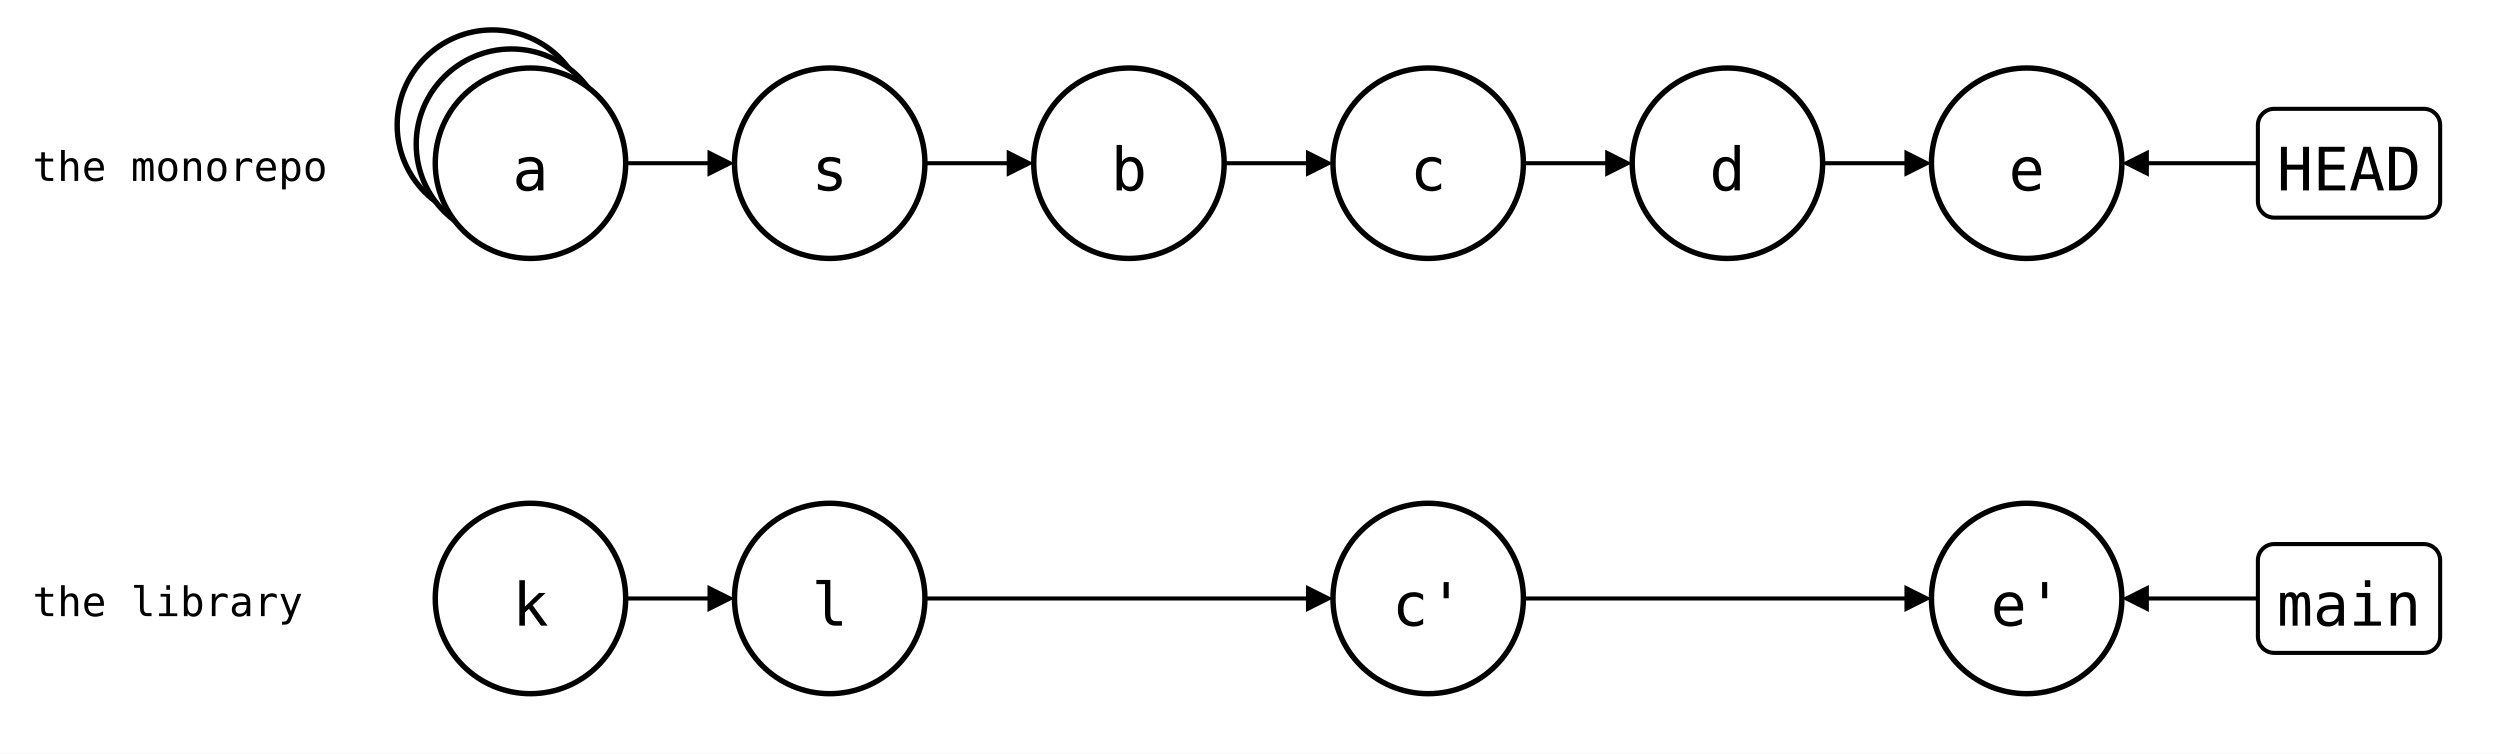
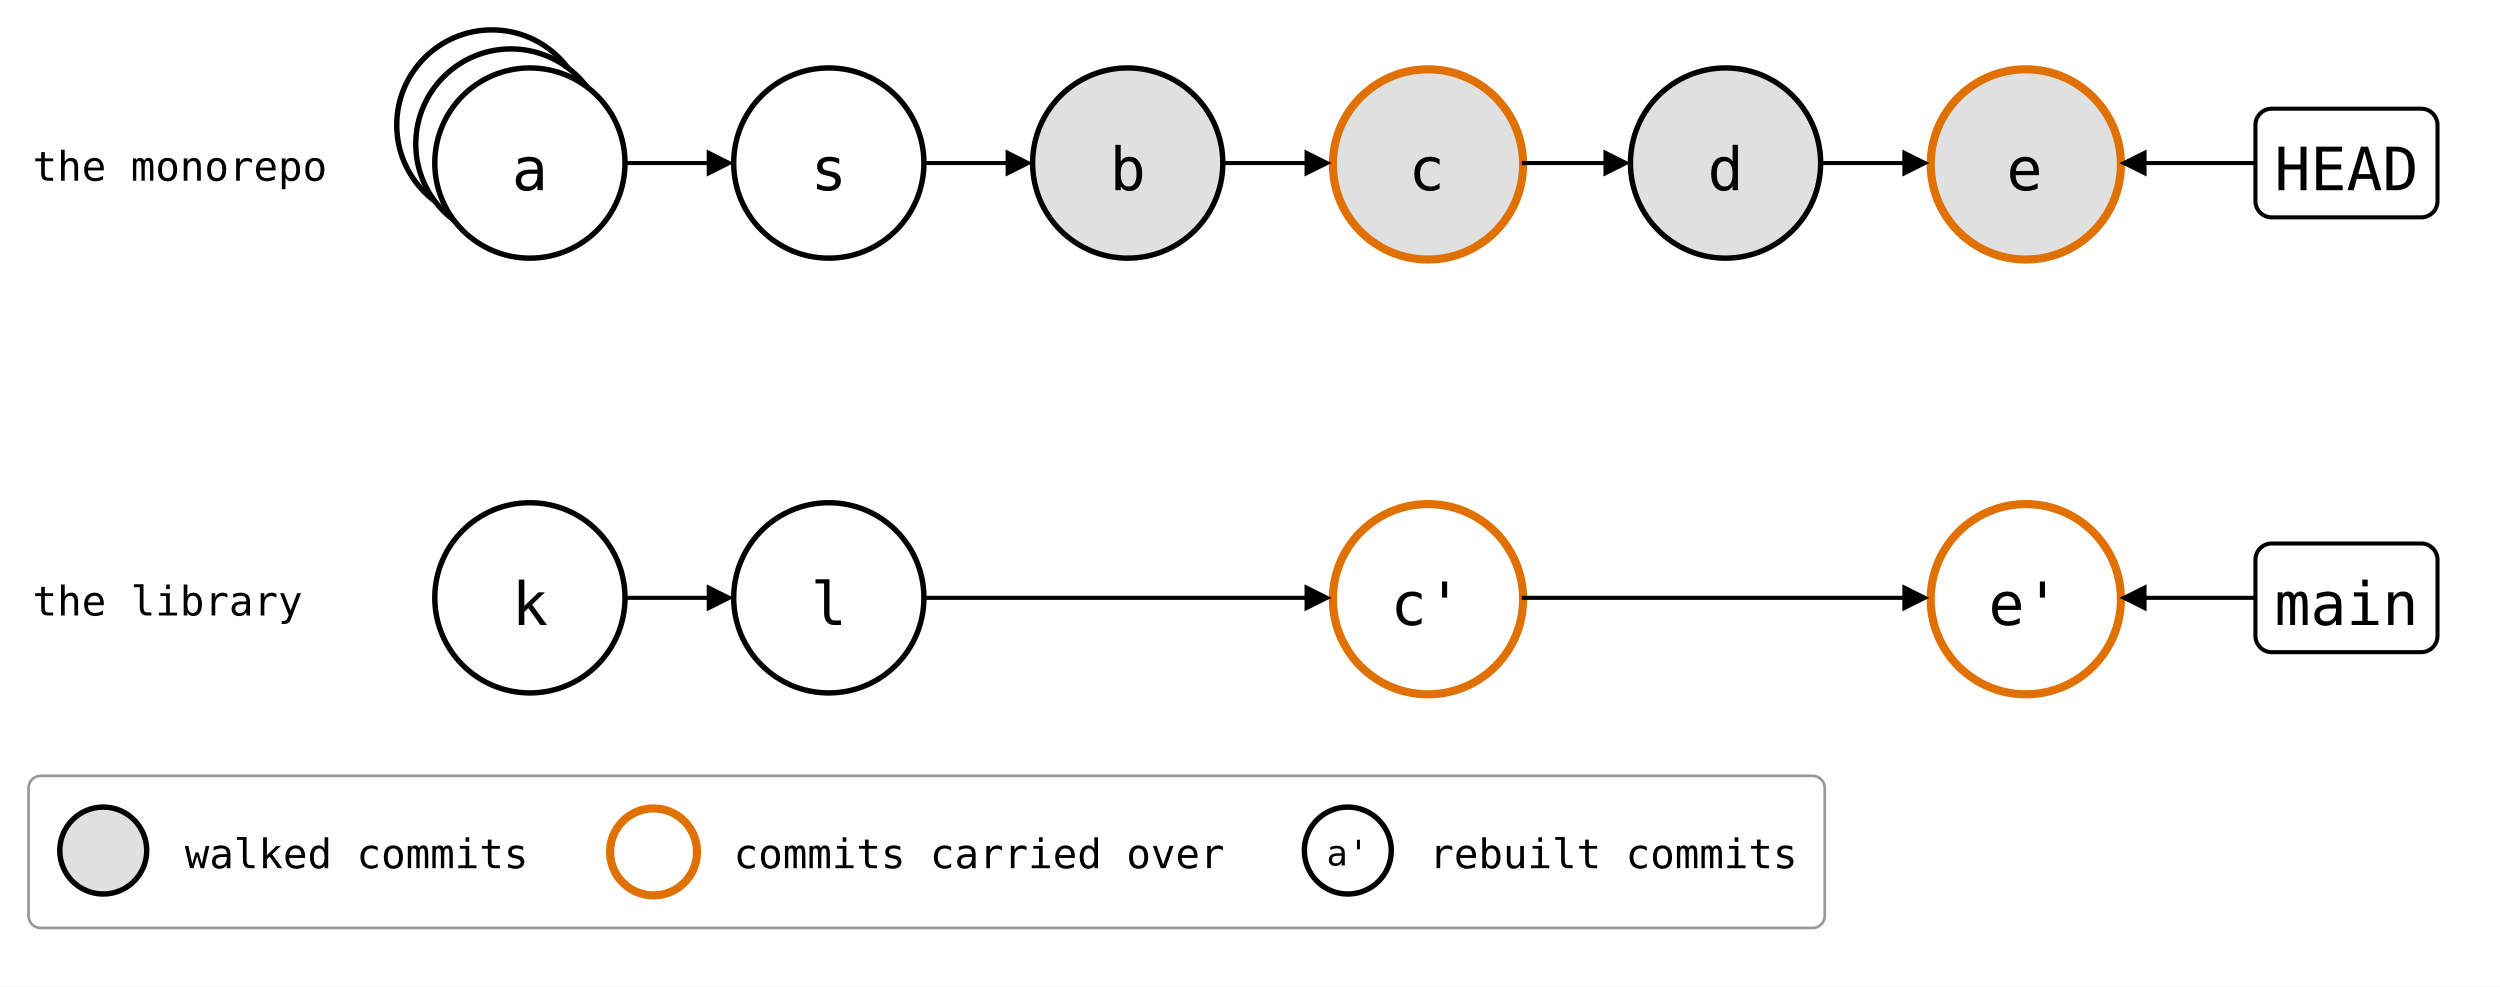
- <svg xmlns="http://www.w3.org/2000/svg" style="background: #ffffff; background-color: light-dark(#ffffff, #121212); color-scheme: light dark;" version="1.1" width="919px" height="277px" viewBox="0 0 919 277" id="ge-svg-pBNEr6Bn9gylHmIs9ONc" content="&lt;mxfile host=&quot;Electron&quot;&gt;&#10;  &lt;diagram name=&quot;git-subtree-splice&quot; id=&quot;git-subtree-splice&quot;&gt;&#10;    &lt;mxGraphModel grid=&quot;0&quot; gridSize=&quot;10&quot; guides=&quot;1&quot; tooltips=&quot;1&quot; connect=&quot;1&quot; arrows=&quot;1&quot; fold=&quot;0&quot; page=&quot;0&quot; pageScale=&quot;1&quot; pageWidth=&quot;850&quot; pageHeight=&quot;1100&quot; background=&quot;#ffffff&quot; math=&quot;0&quot; shadow=&quot;0&quot;&gt;&#10;      &lt;root&gt;&#10;        &lt;mxCell id=&quot;0&quot; /&gt;&#10;        &lt;mxCell id=&quot;1&quot; parent=&quot;0&quot; /&gt;&#10;        &lt;mxCell id=&quot;text0&quot; parent=&quot;1&quot; style=&quot;text;strokeColor=none;fillColor=none;align=left;verticalAlign=middle;fontSize=15;fontFamily=Roboto Mono,monospace;&quot; value=&quot;the monorepo&quot; vertex=&quot;1&quot;&gt;&#10;          &lt;mxGeometry height=&quot;30&quot; width=&quot;130&quot; y=&quot;90&quot; as=&quot;geometry&quot; /&gt;&#10;        &lt;/mxCell&gt;&#10;        &lt;mxCell id=&quot;text1&quot; parent=&quot;1&quot; style=&quot;text;strokeColor=none;fillColor=none;align=left;verticalAlign=middle;fontSize=15;fontFamily=Roboto Mono,monospace;&quot; value=&quot;the library&quot; vertex=&quot;1&quot;&gt;&#10;          &lt;mxGeometry height=&quot;30&quot; width=&quot;130&quot; y=&quot;250&quot; as=&quot;geometry&quot; /&gt;&#10;        &lt;/mxCell&gt;&#10;        &lt;mxCell id=&quot;a-stack-2&quot; parent=&quot;1&quot; style=&quot;shape=ellipse;aspect=fixed;strokeWidth=2;fontSize=22;fontFamily=Roboto Mono,monospace;&quot; value=&quot;&quot; vertex=&quot;1&quot;&gt;&#10;          &lt;mxGeometry height=&quot;70&quot; width=&quot;70&quot; x=&quot;136&quot; y=&quot;56&quot; as=&quot;geometry&quot; /&gt;&#10;        &lt;/mxCell&gt;&#10;        &lt;mxCell id=&quot;a-stack-1&quot; parent=&quot;1&quot; style=&quot;shape=ellipse;aspect=fixed;strokeWidth=2;fontSize=22;fontFamily=Roboto Mono,monospace;&quot; value=&quot;&quot; vertex=&quot;1&quot;&gt;&#10;          &lt;mxGeometry height=&quot;70&quot; width=&quot;70&quot; x=&quot;143&quot; y=&quot;63&quot; as=&quot;geometry&quot; /&gt;&#10;        &lt;/mxCell&gt;&#10;        &lt;mxCell id=&quot;a&quot; parent=&quot;1&quot; style=&quot;ellipse;aspect=fixed;strokeWidth=2;fontSize=22;fontFamily=Roboto Mono,monospace;&quot; value=&quot;a&quot; vertex=&quot;1&quot;&gt;&#10;          &lt;mxGeometry height=&quot;70&quot; width=&quot;70&quot; x=&quot;150&quot; y=&quot;70&quot; as=&quot;geometry&quot; /&gt;&#10;        &lt;/mxCell&gt;&#10;        &lt;mxCell id=&quot;s&quot; parent=&quot;1&quot; style=&quot;ellipse;aspect=fixed;strokeWidth=2;fontSize=22;fontFamily=Roboto Mono,monospace;&quot; value=&quot;s&quot; vertex=&quot;1&quot;&gt;&#10;          &lt;mxGeometry height=&quot;70&quot; width=&quot;70&quot; x=&quot;260&quot; y=&quot;70&quot; as=&quot;geometry&quot; /&gt;&#10;        &lt;/mxCell&gt;&#10;        &lt;mxCell id=&quot;b&quot; parent=&quot;1&quot; style=&quot;ellipse;aspect=fixed;strokeWidth=2;fontSize=22;fontFamily=Roboto Mono,monospace;&quot; value=&quot;b&quot; vertex=&quot;1&quot;&gt;&#10;          &lt;mxGeometry height=&quot;70&quot; width=&quot;70&quot; x=&quot;370&quot; y=&quot;70&quot; as=&quot;geometry&quot; /&gt;&#10;        &lt;/mxCell&gt;&#10;        &lt;mxCell id=&quot;c&quot; parent=&quot;1&quot; style=&quot;ellipse;aspect=fixed;strokeWidth=2;fontSize=22;fontFamily=Roboto Mono,monospace;&quot; value=&quot;c&quot; vertex=&quot;1&quot;&gt;&#10;          &lt;mxGeometry height=&quot;70&quot; width=&quot;70&quot; x=&quot;480&quot; y=&quot;70&quot; as=&quot;geometry&quot; /&gt;&#10;        &lt;/mxCell&gt;&#10;        &lt;mxCell id=&quot;d&quot; parent=&quot;1&quot; style=&quot;ellipse;aspect=fixed;strokeWidth=2;fontSize=22;fontFamily=Roboto Mono,monospace;&quot; value=&quot;d&quot; vertex=&quot;1&quot;&gt;&#10;          &lt;mxGeometry height=&quot;70&quot; width=&quot;70&quot; x=&quot;590&quot; y=&quot;70&quot; as=&quot;geometry&quot; /&gt;&#10;        &lt;/mxCell&gt;&#10;        &lt;mxCell id=&quot;e&quot; parent=&quot;1&quot; style=&quot;ellipse;aspect=fixed;strokeWidth=2;fontSize=22;fontFamily=Roboto Mono,monospace;&quot; value=&quot;e&quot; vertex=&quot;1&quot;&gt;&#10;          &lt;mxGeometry height=&quot;70&quot; width=&quot;70&quot; x=&quot;700&quot; y=&quot;70&quot; as=&quot;geometry&quot; /&gt;&#10;        &lt;/mxCell&gt;&#10;        &lt;mxCell id=&quot;k&quot; parent=&quot;1&quot; style=&quot;ellipse;aspect=fixed;strokeWidth=2;fontSize=22;fontFamily=Roboto Mono,monospace;&quot; value=&quot;k&quot; vertex=&quot;1&quot;&gt;&#10;          &lt;mxGeometry height=&quot;70&quot; width=&quot;70&quot; x=&quot;150&quot; y=&quot;230&quot; as=&quot;geometry&quot; /&gt;&#10;        &lt;/mxCell&gt;&#10;        &lt;mxCell id=&quot;l&quot; parent=&quot;1&quot; style=&quot;ellipse;aspect=fixed;strokeWidth=2;fontSize=22;fontFamily=Roboto Mono,monospace;&quot; value=&quot;l&quot; vertex=&quot;1&quot;&gt;&#10;          &lt;mxGeometry height=&quot;70&quot; width=&quot;70&quot; x=&quot;260&quot; y=&quot;230&quot; as=&quot;geometry&quot; /&gt;&#10;        &lt;/mxCell&gt;&#10;        &lt;mxCell id=&quot;c_&quot; parent=&quot;1&quot; style=&quot;ellipse;aspect=fixed;strokeWidth=2;fontSize=22;fontFamily=Roboto Mono,monospace;&quot; value=&quot;c&amp;#39;&quot; vertex=&quot;1&quot;&gt;&#10;          &lt;mxGeometry height=&quot;70&quot; width=&quot;70&quot; x=&quot;480&quot; y=&quot;230&quot; as=&quot;geometry&quot; /&gt;&#10;        &lt;/mxCell&gt;&#10;        &lt;mxCell id=&quot;e_&quot; parent=&quot;1&quot; style=&quot;ellipse;aspect=fixed;strokeWidth=2;fontSize=22;fontFamily=Roboto Mono,monospace;&quot; value=&quot;e&amp;#39;&quot; vertex=&quot;1&quot;&gt;&#10;          &lt;mxGeometry height=&quot;70&quot; width=&quot;70&quot; x=&quot;700&quot; y=&quot;230&quot; as=&quot;geometry&quot; /&gt;&#10;        &lt;/mxCell&gt;&#10;        &lt;mxCell id=&quot;box0&quot; parent=&quot;1&quot; style=&quot;rounded=1;strokeWidth=1.5;fontSize=22;fontFamily=Roboto Mono,monospace;&quot; value=&quot;HEAD&quot; vertex=&quot;1&quot;&gt;&#10;          &lt;mxGeometry height=&quot;40&quot; width=&quot;67&quot; x=&quot;820&quot; y=&quot;85&quot; as=&quot;geometry&quot; /&gt;&#10;        &lt;/mxCell&gt;&#10;        &lt;mxCell id=&quot;e0&quot; edge=&quot;1&quot; parent=&quot;1&quot; source=&quot;box0&quot; style=&quot;endArrow=block;endFill=1;html=1;strokeWidth=1.5;rounded=0;&quot; target=&quot;e&quot;&gt;&#10;          &lt;mxGeometry relative=&quot;1&quot; as=&quot;geometry&quot; /&gt;&#10;        &lt;/mxCell&gt;&#10;        &lt;mxCell id=&quot;box1&quot; parent=&quot;1&quot; style=&quot;rounded=1;strokeWidth=1.5;fontSize=22;fontFamily=Roboto Mono,monospace;&quot; value=&quot;main&quot; vertex=&quot;1&quot;&gt;&#10;          &lt;mxGeometry height=&quot;40&quot; width=&quot;67&quot; x=&quot;820&quot; y=&quot;245&quot; as=&quot;geometry&quot; /&gt;&#10;        &lt;/mxCell&gt;&#10;        &lt;mxCell id=&quot;e1&quot; edge=&quot;1&quot; parent=&quot;1&quot; source=&quot;box1&quot; style=&quot;endArrow=block;endFill=1;html=1;strokeWidth=1.5;rounded=0;&quot; target=&quot;e_&quot;&gt;&#10;          &lt;mxGeometry relative=&quot;1&quot; as=&quot;geometry&quot; /&gt;&#10;        &lt;/mxCell&gt;&#10;        &lt;mxCell id=&quot;e2&quot; edge=&quot;1&quot; parent=&quot;1&quot; source=&quot;a&quot; style=&quot;endArrow=block;endFill=1;html=1;strokeWidth=1.5;rounded=0;&quot; target=&quot;s&quot;&gt;&#10;          &lt;mxGeometry relative=&quot;1&quot; as=&quot;geometry&quot; /&gt;&#10;        &lt;/mxCell&gt;&#10;        &lt;mxCell id=&quot;e3&quot; edge=&quot;1&quot; parent=&quot;1&quot; source=&quot;s&quot; style=&quot;endArrow=block;endFill=1;html=1;strokeWidth=1.5;rounded=0;&quot; target=&quot;b&quot;&gt;&#10;          &lt;mxGeometry relative=&quot;1&quot; as=&quot;geometry&quot; /&gt;&#10;        &lt;/mxCell&gt;&#10;        &lt;mxCell id=&quot;e4&quot; edge=&quot;1&quot; parent=&quot;1&quot; source=&quot;b&quot; style=&quot;endArrow=block;endFill=1;html=1;strokeWidth=1.5;rounded=0;&quot; target=&quot;c&quot;&gt;&#10;          &lt;mxGeometry relative=&quot;1&quot; as=&quot;geometry&quot; /&gt;&#10;        &lt;/mxCell&gt;&#10;        &lt;mxCell id=&quot;e5&quot; edge=&quot;1&quot; parent=&quot;1&quot; source=&quot;c&quot; style=&quot;endArrow=block;endFill=1;html=1;strokeWidth=1.5;rounded=0;&quot; target=&quot;d&quot;&gt;&#10;          &lt;mxGeometry relative=&quot;1&quot; as=&quot;geometry&quot; /&gt;&#10;        &lt;/mxCell&gt;&#10;        &lt;mxCell id=&quot;e6&quot; edge=&quot;1&quot; parent=&quot;1&quot; source=&quot;d&quot; style=&quot;endArrow=block;endFill=1;html=1;strokeWidth=1.5;rounded=0;&quot; target=&quot;e&quot;&gt;&#10;          &lt;mxGeometry relative=&quot;1&quot; as=&quot;geometry&quot; /&gt;&#10;        &lt;/mxCell&gt;&#10;        &lt;mxCell id=&quot;e7&quot; edge=&quot;1&quot; parent=&quot;1&quot; source=&quot;k&quot; style=&quot;endArrow=block;endFill=1;html=1;strokeWidth=1.5;rounded=0;&quot; target=&quot;l&quot;&gt;&#10;          &lt;mxGeometry relative=&quot;1&quot; as=&quot;geometry&quot; /&gt;&#10;        &lt;/mxCell&gt;&#10;        &lt;mxCell id=&quot;e8&quot; edge=&quot;1&quot; parent=&quot;1&quot; source=&quot;l&quot; style=&quot;endArrow=block;endFill=1;html=1;strokeWidth=1.5;rounded=0;&quot; target=&quot;c_&quot;&gt;&#10;          &lt;mxGeometry relative=&quot;1&quot; as=&quot;geometry&quot; /&gt;&#10;        &lt;/mxCell&gt;&#10;        &lt;mxCell id=&quot;e9&quot; edge=&quot;1&quot; parent=&quot;1&quot; source=&quot;c_&quot; style=&quot;endArrow=block;endFill=1;html=1;strokeWidth=1.5;rounded=0;&quot; target=&quot;e_&quot;&gt;&#10;          &lt;mxGeometry relative=&quot;1&quot; as=&quot;geometry&quot; /&gt;&#10;        &lt;/mxCell&gt;&#10;      &lt;/root&gt;&#10;    &lt;/mxGraphModel&gt;&#10;  &lt;/diagram&gt;&#10;&lt;/mxfile&gt;&#10;">
-   <style type="text/css">@supports (color: light-dark(#000, #fff)) { #ge-svg-pBNEr6Bn9gylHmIs9ONc { --ge-adaptive-bg: light-dark(#ffffff, var(--ge-dark-color, #121212)); } }</style>
+ <svg xmlns="http://www.w3.org/2000/svg" style="background: #ffffff; background-color: light-dark(#ffffff, #121212); color-scheme: light dark;" version="1.1" width="920px" height="363px" viewBox="0 0 920 363" id="ge-svg-Tya4oURAvUPElBPreW3_" content="&lt;mxfile host=&quot;Electron&quot;&gt;&#10;  &lt;diagram name=&quot;git-subtree-splice&quot; id=&quot;git-subtree-splice&quot;&gt;&#10;    &lt;mxGraphModel grid=&quot;0&quot; gridSize=&quot;10&quot; guides=&quot;1&quot; tooltips=&quot;1&quot; connect=&quot;1&quot; arrows=&quot;1&quot; fold=&quot;0&quot; page=&quot;0&quot; pageScale=&quot;1&quot; pageWidth=&quot;850&quot; pageHeight=&quot;1100&quot; background=&quot;#ffffff&quot; math=&quot;0&quot; shadow=&quot;0&quot;&gt;&#10;      &lt;root&gt;&#10;        &lt;mxCell id=&quot;0&quot; /&gt;&#10;        &lt;mxCell id=&quot;1&quot; parent=&quot;0&quot; /&gt;&#10;        &lt;mxCell id=&quot;text0&quot; parent=&quot;1&quot; style=&quot;text;strokeColor=none;fillColor=none;align=left;verticalAlign=middle;fontSize=15;fontFamily=Roboto Mono,monospace;&quot; value=&quot;the monorepo&quot; vertex=&quot;1&quot;&gt;&#10;          &lt;mxGeometry height=&quot;30&quot; width=&quot;130&quot; y=&quot;90&quot; as=&quot;geometry&quot; /&gt;&#10;        &lt;/mxCell&gt;&#10;        &lt;mxCell id=&quot;text1&quot; parent=&quot;1&quot; style=&quot;text;strokeColor=none;fillColor=none;align=left;verticalAlign=middle;fontSize=15;fontFamily=Roboto Mono,monospace;&quot; value=&quot;the library&quot; vertex=&quot;1&quot;&gt;&#10;          &lt;mxGeometry height=&quot;30&quot; width=&quot;130&quot; y=&quot;250&quot; as=&quot;geometry&quot; /&gt;&#10;        &lt;/mxCell&gt;&#10;        &lt;mxCell id=&quot;a-stack-2&quot; parent=&quot;1&quot; style=&quot;shape=ellipse;aspect=fixed;strokeWidth=2;fontSize=22;fontFamily=Roboto Mono,monospace;&quot; value=&quot;&quot; vertex=&quot;1&quot;&gt;&#10;          &lt;mxGeometry height=&quot;70&quot; width=&quot;70&quot; x=&quot;136&quot; y=&quot;56&quot; as=&quot;geometry&quot; /&gt;&#10;        &lt;/mxCell&gt;&#10;        &lt;mxCell id=&quot;a-stack-1&quot; parent=&quot;1&quot; style=&quot;shape=ellipse;aspect=fixed;strokeWidth=2;fontSize=22;fontFamily=Roboto Mono,monospace;&quot; value=&quot;&quot; vertex=&quot;1&quot;&gt;&#10;          &lt;mxGeometry height=&quot;70&quot; width=&quot;70&quot; x=&quot;143&quot; y=&quot;63&quot; as=&quot;geometry&quot; /&gt;&#10;        &lt;/mxCell&gt;&#10;        &lt;mxCell id=&quot;a&quot; parent=&quot;1&quot; style=&quot;ellipse;aspect=fixed;strokeWidth=2;fontSize=22;fontFamily=Roboto Mono,monospace;&quot; value=&quot;a&quot; vertex=&quot;1&quot;&gt;&#10;          &lt;mxGeometry height=&quot;70&quot; width=&quot;70&quot; x=&quot;150&quot; y=&quot;70&quot; as=&quot;geometry&quot; /&gt;&#10;        &lt;/mxCell&gt;&#10;        &lt;mxCell id=&quot;s&quot; parent=&quot;1&quot; style=&quot;ellipse;aspect=fixed;strokeWidth=2;fontSize=22;fontFamily=Roboto Mono,monospace;&quot; value=&quot;s&quot; vertex=&quot;1&quot;&gt;&#10;          &lt;mxGeometry height=&quot;70&quot; width=&quot;70&quot; x=&quot;260&quot; y=&quot;70&quot; as=&quot;geometry&quot; /&gt;&#10;        &lt;/mxCell&gt;&#10;        &lt;mxCell id=&quot;b&quot; parent=&quot;1&quot; style=&quot;ellipse;aspect=fixed;fontSize=22;fontFamily=Roboto Mono,monospace;strokeWidth=2;fillColor=#E0E0E0;&quot; value=&quot;b&quot; vertex=&quot;1&quot;&gt;&#10;          &lt;mxGeometry height=&quot;70&quot; width=&quot;70&quot; x=&quot;370&quot; y=&quot;70&quot; as=&quot;geometry&quot; /&gt;&#10;        &lt;/mxCell&gt;&#10;        &lt;mxCell id=&quot;c&quot; parent=&quot;1&quot; style=&quot;ellipse;aspect=fixed;fontSize=22;fontFamily=Roboto Mono,monospace;fillColor=#E0E0E0;strokeColor=#E07000;strokeWidth=3;&quot; value=&quot;c&quot; vertex=&quot;1&quot;&gt;&#10;          &lt;mxGeometry height=&quot;70&quot; width=&quot;70&quot; x=&quot;480&quot; y=&quot;70&quot; as=&quot;geometry&quot; /&gt;&#10;        &lt;/mxCell&gt;&#10;        &lt;mxCell id=&quot;d&quot; parent=&quot;1&quot; style=&quot;ellipse;aspect=fixed;fontSize=22;fontFamily=Roboto Mono,monospace;strokeWidth=2;fillColor=#E0E0E0;&quot; value=&quot;d&quot; vertex=&quot;1&quot;&gt;&#10;          &lt;mxGeometry height=&quot;70&quot; width=&quot;70&quot; x=&quot;590&quot; y=&quot;70&quot; as=&quot;geometry&quot; /&gt;&#10;        &lt;/mxCell&gt;&#10;        &lt;mxCell id=&quot;e&quot; parent=&quot;1&quot; style=&quot;ellipse;aspect=fixed;fontSize=22;fontFamily=Roboto Mono,monospace;fillColor=#E0E0E0;strokeColor=#E07000;strokeWidth=3;&quot; value=&quot;e&quot; vertex=&quot;1&quot;&gt;&#10;          &lt;mxGeometry height=&quot;70&quot; width=&quot;70&quot; x=&quot;700&quot; y=&quot;70&quot; as=&quot;geometry&quot; /&gt;&#10;        &lt;/mxCell&gt;&#10;        &lt;mxCell id=&quot;k&quot; parent=&quot;1&quot; style=&quot;ellipse;aspect=fixed;strokeWidth=2;fontSize=22;fontFamily=Roboto Mono,monospace;&quot; value=&quot;k&quot; vertex=&quot;1&quot;&gt;&#10;          &lt;mxGeometry height=&quot;70&quot; width=&quot;70&quot; x=&quot;150&quot; y=&quot;230&quot; as=&quot;geometry&quot; /&gt;&#10;        &lt;/mxCell&gt;&#10;        &lt;mxCell id=&quot;l&quot; parent=&quot;1&quot; style=&quot;ellipse;aspect=fixed;strokeWidth=2;fontSize=22;fontFamily=Roboto Mono,monospace;&quot; value=&quot;l&quot; vertex=&quot;1&quot;&gt;&#10;          &lt;mxGeometry height=&quot;70&quot; width=&quot;70&quot; x=&quot;260&quot; y=&quot;230&quot; as=&quot;geometry&quot; /&gt;&#10;        &lt;/mxCell&gt;&#10;        &lt;mxCell id=&quot;c_&quot; parent=&quot;1&quot; style=&quot;ellipse;aspect=fixed;fontSize=22;fontFamily=Roboto Mono,monospace;strokeColor=#E07000;strokeWidth=3;&quot; value=&quot;c&amp;#39;&quot; vertex=&quot;1&quot;&gt;&#10;          &lt;mxGeometry height=&quot;70&quot; width=&quot;70&quot; x=&quot;480&quot; y=&quot;230&quot; as=&quot;geometry&quot; /&gt;&#10;        &lt;/mxCell&gt;&#10;        &lt;mxCell id=&quot;e_&quot; parent=&quot;1&quot; style=&quot;ellipse;aspect=fixed;fontSize=22;fontFamily=Roboto Mono,monospace;strokeColor=#E07000;strokeWidth=3;&quot; value=&quot;e&amp;#39;&quot; vertex=&quot;1&quot;&gt;&#10;          &lt;mxGeometry height=&quot;70&quot; width=&quot;70&quot; x=&quot;700&quot; y=&quot;230&quot; as=&quot;geometry&quot; /&gt;&#10;        &lt;/mxCell&gt;&#10;        &lt;mxCell id=&quot;box0&quot; parent=&quot;1&quot; style=&quot;rounded=1;strokeWidth=1.5;fontSize=22;fontFamily=Roboto Mono,monospace;&quot; value=&quot;HEAD&quot; vertex=&quot;1&quot;&gt;&#10;          &lt;mxGeometry height=&quot;40&quot; width=&quot;67&quot; x=&quot;820&quot; y=&quot;85&quot; as=&quot;geometry&quot; /&gt;&#10;        &lt;/mxCell&gt;&#10;        &lt;mxCell id=&quot;e0&quot; edge=&quot;1&quot; parent=&quot;1&quot; source=&quot;box0&quot; style=&quot;endArrow=block;endFill=1;html=1;strokeWidth=1.5;rounded=0;&quot; target=&quot;e&quot;&gt;&#10;          &lt;mxGeometry relative=&quot;1&quot; as=&quot;geometry&quot; /&gt;&#10;        &lt;/mxCell&gt;&#10;        &lt;mxCell id=&quot;box1&quot; parent=&quot;1&quot; style=&quot;rounded=1;strokeWidth=1.5;fontSize=22;fontFamily=Roboto Mono,monospace;&quot; value=&quot;main&quot; vertex=&quot;1&quot;&gt;&#10;          &lt;mxGeometry height=&quot;40&quot; width=&quot;67&quot; x=&quot;820&quot; y=&quot;245&quot; as=&quot;geometry&quot; /&gt;&#10;        &lt;/mxCell&gt;&#10;        &lt;mxCell id=&quot;e1&quot; edge=&quot;1&quot; parent=&quot;1&quot; source=&quot;box1&quot; style=&quot;endArrow=block;endFill=1;html=1;strokeWidth=1.5;rounded=0;&quot; target=&quot;e_&quot;&gt;&#10;          &lt;mxGeometry relative=&quot;1&quot; as=&quot;geometry&quot; /&gt;&#10;        &lt;/mxCell&gt;&#10;        &lt;mxCell id=&quot;e2&quot; edge=&quot;1&quot; parent=&quot;1&quot; source=&quot;a&quot; style=&quot;endArrow=block;endFill=1;html=1;strokeWidth=1.5;rounded=0;&quot; target=&quot;s&quot;&gt;&#10;          &lt;mxGeometry relative=&quot;1&quot; as=&quot;geometry&quot; /&gt;&#10;        &lt;/mxCell&gt;&#10;        &lt;mxCell id=&quot;e3&quot; edge=&quot;1&quot; parent=&quot;1&quot; source=&quot;s&quot; style=&quot;endArrow=block;endFill=1;html=1;strokeWidth=1.5;rounded=0;&quot; target=&quot;b&quot;&gt;&#10;          &lt;mxGeometry relative=&quot;1&quot; as=&quot;geometry&quot; /&gt;&#10;        &lt;/mxCell&gt;&#10;        &lt;mxCell id=&quot;e4&quot; edge=&quot;1&quot; parent=&quot;1&quot; source=&quot;b&quot; style=&quot;endArrow=block;endFill=1;html=1;strokeWidth=1.5;rounded=0;&quot; target=&quot;c&quot;&gt;&#10;          &lt;mxGeometry relative=&quot;1&quot; as=&quot;geometry&quot; /&gt;&#10;        &lt;/mxCell&gt;&#10;        &lt;mxCell id=&quot;e5&quot; edge=&quot;1&quot; parent=&quot;1&quot; source=&quot;c&quot; style=&quot;endArrow=block;endFill=1;html=1;strokeWidth=1.5;rounded=0;&quot; target=&quot;d&quot;&gt;&#10;          &lt;mxGeometry relative=&quot;1&quot; as=&quot;geometry&quot; /&gt;&#10;        &lt;/mxCell&gt;&#10;        &lt;mxCell id=&quot;e6&quot; edge=&quot;1&quot; parent=&quot;1&quot; source=&quot;d&quot; style=&quot;endArrow=block;endFill=1;html=1;strokeWidth=1.5;rounded=0;&quot; target=&quot;e&quot;&gt;&#10;          &lt;mxGeometry relative=&quot;1&quot; as=&quot;geometry&quot; /&gt;&#10;        &lt;/mxCell&gt;&#10;        &lt;mxCell id=&quot;e7&quot; edge=&quot;1&quot; parent=&quot;1&quot; source=&quot;k&quot; style=&quot;endArrow=block;endFill=1;html=1;strokeWidth=1.5;rounded=0;&quot; target=&quot;l&quot;&gt;&#10;          &lt;mxGeometry relative=&quot;1&quot; as=&quot;geometry&quot; /&gt;&#10;        &lt;/mxCell&gt;&#10;        &lt;mxCell id=&quot;e8&quot; edge=&quot;1&quot; parent=&quot;1&quot; source=&quot;l&quot; style=&quot;endArrow=block;endFill=1;html=1;strokeWidth=1.5;rounded=0;&quot; target=&quot;c_&quot;&gt;&#10;          &lt;mxGeometry relative=&quot;1&quot; as=&quot;geometry&quot; /&gt;&#10;        &lt;/mxCell&gt;&#10;        &lt;mxCell id=&quot;e9&quot; edge=&quot;1&quot; parent=&quot;1&quot; source=&quot;c_&quot; style=&quot;endArrow=block;endFill=1;html=1;strokeWidth=1.5;rounded=0;&quot; target=&quot;e_&quot;&gt;&#10;          &lt;mxGeometry relative=&quot;1&quot; as=&quot;geometry&quot; /&gt;&#10;        &lt;/mxCell&gt;&#10;        &lt;mxCell id=&quot;legend&quot; parent=&quot;1&quot; style=&quot;rounded=1;arcSize=8;fillColor=none;strokeColor=#999999;strokeWidth=1;legend=1;&quot; value=&quot;&quot; vertex=&quot;1&quot;&gt;&#10;          &lt;mxGeometry height=&quot;56&quot; width=&quot;661&quot; y=&quot;330&quot; as=&quot;geometry&quot; /&gt;&#10;        &lt;/mxCell&gt;&#10;        &lt;mxCell id=&quot;legend_grey&quot; parent=&quot;legend&quot; style=&quot;ellipse;aspect=fixed;fontSize=13;fontFamily=Roboto Mono,monospace;strokeWidth=2;fillColor=#E0E0E0;&quot; value=&quot;&quot; vertex=&quot;1&quot;&gt;&#10;          &lt;mxGeometry height=&quot;32&quot; width=&quot;32&quot; x=&quot;12&quot; y=&quot;12&quot; as=&quot;geometry&quot; /&gt;&#10;        &lt;/mxCell&gt;&#10;        &lt;mxCell id=&quot;legend_grey_text&quot; parent=&quot;legend&quot; style=&quot;text;align=left;verticalAlign=middle;fontSize=15;fontFamily=Roboto Mono,monospace;&quot; value=&quot;walked commits&quot; vertex=&quot;1&quot;&gt;&#10;          &lt;mxGeometry height=&quot;32&quot; width=&quot;126&quot; x=&quot;56&quot; y=&quot;12&quot; as=&quot;geometry&quot; /&gt;&#10;        &lt;/mxCell&gt;&#10;        &lt;mxCell id=&quot;legend_orange&quot; parent=&quot;legend&quot; style=&quot;ellipse;aspect=fixed;fontSize=13;fontFamily=Roboto Mono,monospace;strokeColor=#E07000;strokeWidth=3;&quot; value=&quot;&quot; vertex=&quot;1&quot;&gt;&#10;          &lt;mxGeometry height=&quot;32&quot; width=&quot;32&quot; x=&quot;214&quot; y=&quot;12&quot; as=&quot;geometry&quot; /&gt;&#10;        &lt;/mxCell&gt;&#10;        &lt;mxCell id=&quot;legend_orange_text&quot; parent=&quot;legend&quot; style=&quot;text;align=left;verticalAlign=middle;fontSize=15;fontFamily=Roboto Mono,monospace;&quot; value=&quot;commits carried over&quot; vertex=&quot;1&quot;&gt;&#10;          &lt;mxGeometry height=&quot;32&quot; width=&quot;180&quot; x=&quot;258&quot; y=&quot;12&quot; as=&quot;geometry&quot; /&gt;&#10;        &lt;/mxCell&gt;&#10;        &lt;mxCell id=&quot;legend_prime&quot; parent=&quot;legend&quot; style=&quot;ellipse;aspect=fixed;fontSize=13;fontFamily=Roboto Mono,monospace;strokeWidth=2;&quot; value=&quot;a&amp;#39;&quot; vertex=&quot;1&quot;&gt;&#10;          &lt;mxGeometry height=&quot;32&quot; width=&quot;32&quot; x=&quot;470&quot; y=&quot;12&quot; as=&quot;geometry&quot; /&gt;&#10;        &lt;/mxCell&gt;&#10;        &lt;mxCell id=&quot;legend_prime_text&quot; parent=&quot;legend&quot; style=&quot;text;align=left;verticalAlign=middle;fontSize=15;fontFamily=Roboto Mono,monospace;&quot; value=&quot;rebuilt commits&quot; vertex=&quot;1&quot;&gt;&#10;          &lt;mxGeometry height=&quot;32&quot; width=&quot;135&quot; x=&quot;514&quot; y=&quot;12&quot; as=&quot;geometry&quot; /&gt;&#10;        &lt;/mxCell&gt;&#10;      &lt;/root&gt;&#10;    &lt;/mxGraphModel&gt;&#10;  &lt;/diagram&gt;&#10;&lt;/mxfile&gt;&#10;">
+   <style type="text/css">@supports (color: light-dark(#000, #fff)) { #ge-svg-Tya4oURAvUPElBPreW3_ { --ge-adaptive-bg: light-dark(#ffffff, var(--ge-dark-color, #121212)); } }</style>
  <defs />
  <rect fill="#ffffff" width="100%" height="100%" x="0" y="0" style="fill: light-dark(rgb(255, 255, 255), rgb(18, 18, 18));" />
  <g>
    <g data-cell-id="0">
      <g data-cell-id="1">
        <g data-cell-id="text0">
          <g>
            <rect x="10" y="45" width="130" height="30" fill="none" stroke="none" pointer-events="all" />
          </g>
          <g>
            <g fill="#000000" font-family="'Roboto Mono', monospace" text-anchor="start" font-size="15px" style="fill: light-dark(rgb(0, 0, 0), rgb(255, 255, 255));">
              <text x="12" y="66.5">the monorepo</text>
            </g>
          </g>
        </g>
        <g data-cell-id="text1">
          <g>
            <rect x="10" y="205" width="130" height="30" fill="none" stroke="none" pointer-events="all" />
          </g>
          <g>
            <g fill="#000000" font-family="'Roboto Mono', monospace" text-anchor="start" font-size="15px" style="fill: light-dark(rgb(0, 0, 0), rgb(255, 255, 255));">
              <text x="12" y="226.5">the library</text>
            </g>
          </g>
        </g>
        <g data-cell-id="a-stack-2">
          <g>
            <ellipse cx="181" cy="46" rx="35" ry="35" fill="#ffffff" stroke="#000000" stroke-width="2" pointer-events="all" style="fill: var(--ge-adaptive-bg, #ffffff); stroke: light-dark(rgb(0, 0, 0), rgb(255, 255, 255));" />
          </g>
        </g>
        <g data-cell-id="a-stack-1">
          <g>
            <ellipse cx="188" cy="53" rx="35" ry="35" fill="#ffffff" stroke="#000000" stroke-width="2" pointer-events="all" style="fill: var(--ge-adaptive-bg, #ffffff); stroke: light-dark(rgb(0, 0, 0), rgb(255, 255, 255));" />
          </g>
        </g>
        <g data-cell-id="a">
          <g>
            <ellipse cx="195" cy="60" rx="35" ry="35" fill="#ffffff" stroke="#000000" stroke-width="2" pointer-events="all" style="fill: var(--ge-adaptive-bg, #ffffff); stroke: light-dark(rgb(0, 0, 0), rgb(255, 255, 255));" />
          </g>
          <g>
            <g fill="#000000" font-family="'Roboto Mono', monospace" text-anchor="middle" font-size="22px" style="fill: light-dark(rgb(0, 0, 0), rgb(255, 255, 255));">
              <text x="195" y="70">a</text>
            </g>
          </g>
        </g>
        <g data-cell-id="s">
          <g>
            <ellipse cx="305" cy="60" rx="35" ry="35" fill="#ffffff" stroke="#000000" stroke-width="2" pointer-events="all" style="fill: var(--ge-adaptive-bg, #ffffff); stroke: light-dark(rgb(0, 0, 0), rgb(255, 255, 255));" />
          </g>
          <g>
            <g fill="#000000" font-family="'Roboto Mono', monospace" text-anchor="middle" font-size="22px" style="fill: light-dark(rgb(0, 0, 0), rgb(255, 255, 255));">
              <text x="305" y="70">s</text>
            </g>
          </g>
        </g>
        <g data-cell-id="b">
          <g>
-             <ellipse cx="415" cy="60" rx="35" ry="35" fill="#ffffff" stroke="#000000" stroke-width="2" pointer-events="all" style="fill: var(--ge-adaptive-bg, #ffffff); stroke: light-dark(rgb(0, 0, 0), rgb(255, 255, 255));" />
+             <ellipse cx="415" cy="60" rx="35" ry="35" fill="#e0e0e0" stroke="#000000" stroke-width="2" pointer-events="all" style="fill: light-dark(rgb(224, 224, 224), rgb(45, 45, 45)); stroke: light-dark(rgb(0, 0, 0), rgb(255, 255, 255));" />
          </g>
          <g>
            <g fill="#000000" font-family="'Roboto Mono', monospace" text-anchor="middle" font-size="22px" style="fill: light-dark(rgb(0, 0, 0), rgb(255, 255, 255));">
              <text x="415" y="70">b</text>
            </g>
          </g>
        </g>
        <g data-cell-id="c">
-           <g>
-             <ellipse cx="525" cy="60" rx="35" ry="35" fill="#ffffff" stroke="#000000" stroke-width="2" pointer-events="all" style="fill: var(--ge-adaptive-bg, #ffffff); stroke: light-dark(rgb(0, 0, 0), rgb(255, 255, 255));" />
+           <g transform="translate(0.5,0.5)">
+             <ellipse cx="525" cy="60" rx="35" ry="35" fill="#e0e0e0" stroke="#e07000" stroke-width="3" pointer-events="all" style="fill: light-dark(rgb(224, 224, 224), rgb(45, 45, 45)); stroke: light-dark(rgb(224, 112, 0), rgb(210, 114, 18));" />
          </g>
          <g>
            <g fill="#000000" font-family="'Roboto Mono', monospace" text-anchor="middle" font-size="22px" style="fill: light-dark(rgb(0, 0, 0), rgb(255, 255, 255));">
              <text x="525" y="70">c</text>
            </g>
          </g>
        </g>
        <g data-cell-id="d">
          <g>
-             <ellipse cx="635" cy="60" rx="35" ry="35" fill="#ffffff" stroke="#000000" stroke-width="2" pointer-events="all" style="fill: var(--ge-adaptive-bg, #ffffff); stroke: light-dark(rgb(0, 0, 0), rgb(255, 255, 255));" />
+             <ellipse cx="635" cy="60" rx="35" ry="35" fill="#e0e0e0" stroke="#000000" stroke-width="2" pointer-events="all" style="fill: light-dark(rgb(224, 224, 224), rgb(45, 45, 45)); stroke: light-dark(rgb(0, 0, 0), rgb(255, 255, 255));" />
          </g>
          <g>
            <g fill="#000000" font-family="'Roboto Mono', monospace" text-anchor="middle" font-size="22px" style="fill: light-dark(rgb(0, 0, 0), rgb(255, 255, 255));">
              <text x="635" y="70">d</text>
            </g>
          </g>
        </g>
        <g data-cell-id="e">
-           <g>
-             <ellipse cx="745" cy="60" rx="35" ry="35" fill="#ffffff" stroke="#000000" stroke-width="2" pointer-events="all" style="fill: var(--ge-adaptive-bg, #ffffff); stroke: light-dark(rgb(0, 0, 0), rgb(255, 255, 255));" />
+           <g transform="translate(0.5,0.5)">
+             <ellipse cx="745" cy="60" rx="35" ry="35" fill="#e0e0e0" stroke="#e07000" stroke-width="3" pointer-events="all" style="fill: light-dark(rgb(224, 224, 224), rgb(45, 45, 45)); stroke: light-dark(rgb(224, 112, 0), rgb(210, 114, 18));" />
          </g>
          <g>
            <g fill="#000000" font-family="'Roboto Mono', monospace" text-anchor="middle" font-size="22px" style="fill: light-dark(rgb(0, 0, 0), rgb(255, 255, 255));">
              <text x="745" y="70">e</text>
            </g>
          </g>
        </g>
        <g data-cell-id="k">
          <g>
            <ellipse cx="195" cy="220" rx="35" ry="35" fill="#ffffff" stroke="#000000" stroke-width="2" pointer-events="all" style="fill: var(--ge-adaptive-bg, #ffffff); stroke: light-dark(rgb(0, 0, 0), rgb(255, 255, 255));" />
          </g>
          <g>
            <g fill="#000000" font-family="'Roboto Mono', monospace" text-anchor="middle" font-size="22px" style="fill: light-dark(rgb(0, 0, 0), rgb(255, 255, 255));">
              <text x="195" y="230">k</text>
            </g>
          </g>
        </g>
        <g data-cell-id="l">
          <g>
            <ellipse cx="305" cy="220" rx="35" ry="35" fill="#ffffff" stroke="#000000" stroke-width="2" pointer-events="all" style="fill: var(--ge-adaptive-bg, #ffffff); stroke: light-dark(rgb(0, 0, 0), rgb(255, 255, 255));" />
          </g>
          <g>
            <g fill="#000000" font-family="'Roboto Mono', monospace" text-anchor="middle" font-size="22px" style="fill: light-dark(rgb(0, 0, 0), rgb(255, 255, 255));">
              <text x="305" y="230">l</text>
            </g>
          </g>
        </g>
        <g data-cell-id="c_">
-           <g>
-             <ellipse cx="525" cy="220" rx="35" ry="35" fill="#ffffff" stroke="#000000" stroke-width="2" pointer-events="all" style="fill: var(--ge-adaptive-bg, #ffffff); stroke: light-dark(rgb(0, 0, 0), rgb(255, 255, 255));" />
+           <g transform="translate(0.5,0.5)">
+             <ellipse cx="525" cy="220" rx="35" ry="35" fill="#ffffff" stroke="#e07000" stroke-width="3" pointer-events="all" style="fill: var(--ge-adaptive-bg, #ffffff); stroke: light-dark(rgb(224, 112, 0), rgb(210, 114, 18));" />
          </g>
          <g>
            <g fill="#000000" font-family="'Roboto Mono', monospace" text-anchor="middle" font-size="22px" style="fill: light-dark(rgb(0, 0, 0), rgb(255, 255, 255));">
              <text x="525" y="230">c'</text>
            </g>
          </g>
        </g>
        <g data-cell-id="e_">
-           <g>
-             <ellipse cx="745" cy="220" rx="35" ry="35" fill="#ffffff" stroke="#000000" stroke-width="2" pointer-events="all" style="fill: var(--ge-adaptive-bg, #ffffff); stroke: light-dark(rgb(0, 0, 0), rgb(255, 255, 255));" />
+           <g transform="translate(0.5,0.5)">
+             <ellipse cx="745" cy="220" rx="35" ry="35" fill="#ffffff" stroke="#e07000" stroke-width="3" pointer-events="all" style="fill: var(--ge-adaptive-bg, #ffffff); stroke: light-dark(rgb(224, 112, 0), rgb(210, 114, 18));" />
          </g>
          <g>
            <g fill="#000000" font-family="'Roboto Mono', monospace" text-anchor="middle" font-size="22px" style="fill: light-dark(rgb(0, 0, 0), rgb(255, 255, 255));">
              <text x="745" y="230">e'</text>
            </g>
          </g>
        </g>
        <g data-cell-id="box0">
          <g>
            <rect x="830" y="40" width="67" height="40" rx="6" ry="6" fill="#ffffff" stroke="#000000" stroke-width="1.5" pointer-events="all" style="fill: var(--ge-adaptive-bg, #ffffff); stroke: light-dark(rgb(0, 0, 0), rgb(255, 255, 255));" />
          </g>
          <g>
            <g fill="#000000" font-family="'Roboto Mono', monospace" text-anchor="middle" font-size="22px" style="fill: light-dark(rgb(0, 0, 0), rgb(255, 255, 255));">
              <text x="863.5" y="70">HEAD</text>
            </g>
          </g>
        </g>
        <g data-cell-id="e0">
          <g>
            <path d="M 830 60 L 789.18 60" fill="none" stroke="#000000" stroke-width="1.5" stroke-miterlimit="10" pointer-events="stroke" style="stroke: light-dark(rgb(0, 0, 0), rgb(255, 255, 255));" />
            <path d="M 781.68 60 L 789.18 56.25 L 789.18 63.75 Z" fill="#000000" stroke="#000000" stroke-width="1.5" stroke-miterlimit="10" pointer-events="all" style="fill: light-dark(rgb(0, 0, 0), rgb(255, 255, 255)); stroke: light-dark(rgb(0, 0, 0), rgb(255, 255, 255));" />
          </g>
        </g>
        <g data-cell-id="box1">
          <g>
            <rect x="830" y="200" width="67" height="40" rx="6" ry="6" fill="#ffffff" stroke="#000000" stroke-width="1.5" pointer-events="all" style="fill: var(--ge-adaptive-bg, #ffffff); stroke: light-dark(rgb(0, 0, 0), rgb(255, 255, 255));" />
          </g>
          <g>
            <g fill="#000000" font-family="'Roboto Mono', monospace" text-anchor="middle" font-size="22px" style="fill: light-dark(rgb(0, 0, 0), rgb(255, 255, 255));">
              <text x="863.5" y="230">main</text>
            </g>
          </g>
        </g>
        <g data-cell-id="e1">
          <g>
            <path d="M 830 220 L 789.18 220" fill="none" stroke="#000000" stroke-width="1.5" stroke-miterlimit="10" pointer-events="stroke" style="stroke: light-dark(rgb(0, 0, 0), rgb(255, 255, 255));" />
            <path d="M 781.68 220 L 789.18 216.25 L 789.18 223.75 Z" fill="#000000" stroke="#000000" stroke-width="1.5" stroke-miterlimit="10" pointer-events="all" style="fill: light-dark(rgb(0, 0, 0), rgb(255, 255, 255)); stroke: light-dark(rgb(0, 0, 0), rgb(255, 255, 255));" />
          </g>
        </g>
        <g data-cell-id="e2">
          <g>
            <path d="M 230 60 L 260.82 60" fill="none" stroke="#000000" stroke-width="1.5" stroke-miterlimit="10" pointer-events="stroke" style="stroke: light-dark(rgb(0, 0, 0), rgb(255, 255, 255));" />
            <path d="M 268.32 60 L 260.82 63.75 L 260.82 56.25 Z" fill="#000000" stroke="#000000" stroke-width="1.5" stroke-miterlimit="10" pointer-events="all" style="fill: light-dark(rgb(0, 0, 0), rgb(255, 255, 255)); stroke: light-dark(rgb(0, 0, 0), rgb(255, 255, 255));" />
          </g>
        </g>
        <g data-cell-id="e3">
          <g>
            <path d="M 340 60 L 370.82 60" fill="none" stroke="#000000" stroke-width="1.5" stroke-miterlimit="10" pointer-events="stroke" style="stroke: light-dark(rgb(0, 0, 0), rgb(255, 255, 255));" />
            <path d="M 378.32 60 L 370.82 63.75 L 370.82 56.25 Z" fill="#000000" stroke="#000000" stroke-width="1.5" stroke-miterlimit="10" pointer-events="all" style="fill: light-dark(rgb(0, 0, 0), rgb(255, 255, 255)); stroke: light-dark(rgb(0, 0, 0), rgb(255, 255, 255));" />
          </g>
        </g>
        <g data-cell-id="e4">
          <g>
            <path d="M 450 60 L 480.82 60" fill="none" stroke="#000000" stroke-width="1.5" stroke-miterlimit="10" pointer-events="stroke" style="stroke: light-dark(rgb(0, 0, 0), rgb(255, 255, 255));" />
            <path d="M 488.32 60 L 480.82 63.75 L 480.82 56.25 Z" fill="#000000" stroke="#000000" stroke-width="1.5" stroke-miterlimit="10" pointer-events="all" style="fill: light-dark(rgb(0, 0, 0), rgb(255, 255, 255)); stroke: light-dark(rgb(0, 0, 0), rgb(255, 255, 255));" />
          </g>
        </g>
        <g data-cell-id="e5">
          <g>
            <path d="M 560 60 L 590.82 60" fill="none" stroke="#000000" stroke-width="1.5" stroke-miterlimit="10" pointer-events="stroke" style="stroke: light-dark(rgb(0, 0, 0), rgb(255, 255, 255));" />
            <path d="M 598.32 60 L 590.82 63.75 L 590.82 56.25 Z" fill="#000000" stroke="#000000" stroke-width="1.5" stroke-miterlimit="10" pointer-events="all" style="fill: light-dark(rgb(0, 0, 0), rgb(255, 255, 255)); stroke: light-dark(rgb(0, 0, 0), rgb(255, 255, 255));" />
          </g>
        </g>
        <g data-cell-id="e6">
          <g>
            <path d="M 670 60 L 700.82 60" fill="none" stroke="#000000" stroke-width="1.5" stroke-miterlimit="10" pointer-events="stroke" style="stroke: light-dark(rgb(0, 0, 0), rgb(255, 255, 255));" />
            <path d="M 708.32 60 L 700.82 63.75 L 700.82 56.25 Z" fill="#000000" stroke="#000000" stroke-width="1.5" stroke-miterlimit="10" pointer-events="all" style="fill: light-dark(rgb(0, 0, 0), rgb(255, 255, 255)); stroke: light-dark(rgb(0, 0, 0), rgb(255, 255, 255));" />
          </g>
        </g>
        <g data-cell-id="e7">
          <g>
            <path d="M 230 220 L 260.82 220" fill="none" stroke="#000000" stroke-width="1.5" stroke-miterlimit="10" pointer-events="stroke" style="stroke: light-dark(rgb(0, 0, 0), rgb(255, 255, 255));" />
            <path d="M 268.32 220 L 260.82 223.75 L 260.82 216.25 Z" fill="#000000" stroke="#000000" stroke-width="1.5" stroke-miterlimit="10" pointer-events="all" style="fill: light-dark(rgb(0, 0, 0), rgb(255, 255, 255)); stroke: light-dark(rgb(0, 0, 0), rgb(255, 255, 255));" />
          </g>
        </g>
        <g data-cell-id="e8">
          <g>
            <path d="M 340 220 L 480.82 220" fill="none" stroke="#000000" stroke-width="1.5" stroke-miterlimit="10" pointer-events="stroke" style="stroke: light-dark(rgb(0, 0, 0), rgb(255, 255, 255));" />
            <path d="M 488.32 220 L 480.82 223.75 L 480.82 216.25 Z" fill="#000000" stroke="#000000" stroke-width="1.5" stroke-miterlimit="10" pointer-events="all" style="fill: light-dark(rgb(0, 0, 0), rgb(255, 255, 255)); stroke: light-dark(rgb(0, 0, 0), rgb(255, 255, 255));" />
          </g>
        </g>
        <g data-cell-id="e9">
          <g>
            <path d="M 560 220 L 700.82 220" fill="none" stroke="#000000" stroke-width="1.5" stroke-miterlimit="10" pointer-events="stroke" style="stroke: light-dark(rgb(0, 0, 0), rgb(255, 255, 255));" />
            <path d="M 708.32 220 L 700.82 223.75 L 700.82 216.25 Z" fill="#000000" stroke="#000000" stroke-width="1.5" stroke-miterlimit="10" pointer-events="all" style="fill: light-dark(rgb(0, 0, 0), rgb(255, 255, 255)); stroke: light-dark(rgb(0, 0, 0), rgb(255, 255, 255));" />
+           </g>
+         </g>
+         <g data-cell-id="legend">
+           <g transform="translate(0.5,0.5)">
+             <rect x="10" y="285" width="661" height="56" rx="4.48" ry="4.48" fill="none" stroke="#999999" pointer-events="all" style="stroke: light-dark(rgb(153, 153, 153), rgb(106, 106, 106));" />
+           </g>
+           <g data-cell-id="legend_grey">
+             <g>
+               <ellipse cx="38" cy="313" rx="16" ry="16" fill="#e0e0e0" stroke="#000000" stroke-width="2" pointer-events="all" style="fill: light-dark(rgb(224, 224, 224), rgb(45, 45, 45)); stroke: light-dark(rgb(0, 0, 0), rgb(255, 255, 255));" />
+             </g>
+           </g>
+           <g data-cell-id="legend_grey_text">
+             <g>
+               <rect x="66" y="297" width="126" height="32" fill="none" stroke="none" pointer-events="all" />
+             </g>
+             <g>
+               <g fill="#000000" font-family="'Roboto Mono', monospace" text-anchor="start" font-size="15px" style="fill: light-dark(rgb(0, 0, 0), rgb(255, 255, 255));">
+                 <text x="68" y="319.5">walked commits</text>
+               </g>
+             </g>
+           </g>
+           <g data-cell-id="legend_orange">
+             <g transform="translate(0.5,0.5)">
+               <ellipse cx="240" cy="313" rx="16" ry="16" fill="#ffffff" stroke="#e07000" stroke-width="3" pointer-events="all" style="fill: var(--ge-adaptive-bg, #ffffff); stroke: light-dark(rgb(224, 112, 0), rgb(210, 114, 18));" />
+             </g>
+           </g>
+           <g data-cell-id="legend_orange_text">
+             <g>
+               <rect x="268" y="297" width="180" height="32" fill="none" stroke="none" pointer-events="all" />
+             </g>
+             <g>
+               <g fill="#000000" font-family="'Roboto Mono', monospace" text-anchor="start" font-size="15px" style="fill: light-dark(rgb(0, 0, 0), rgb(255, 255, 255));">
+                 <text x="270" y="319.5">commits carried over</text>
+               </g>
+             </g>
+           </g>
+           <g data-cell-id="legend_prime">
+             <g>
+               <ellipse cx="496" cy="313" rx="16" ry="16" fill="#ffffff" stroke="#000000" stroke-width="2" pointer-events="all" style="fill: var(--ge-adaptive-bg, #ffffff); stroke: light-dark(rgb(0, 0, 0), rgb(255, 255, 255));" />
+             </g>
+             <g>
+               <g fill="#000000" font-family="'Roboto Mono', monospace" text-anchor="middle" font-size="13px" style="fill: light-dark(rgb(0, 0, 0), rgb(255, 255, 255));">
+                 <text x="496" y="318.5">a'</text>
+               </g>
+             </g>
+           </g>
+           <g data-cell-id="legend_prime_text">
+             <g>
+               <rect x="524" y="297" width="135" height="32" fill="none" stroke="none" pointer-events="all" />
+             </g>
+             <g>
+               <g fill="#000000" font-family="'Roboto Mono', monospace" text-anchor="start" font-size="15px" style="fill: light-dark(rgb(0, 0, 0), rgb(255, 255, 255));">
+                 <text x="526" y="319.5">rebuilt commits</text>
+               </g>
+             </g>
          </g>
        </g>
      </g>
    </g>
  </g>
</svg>
